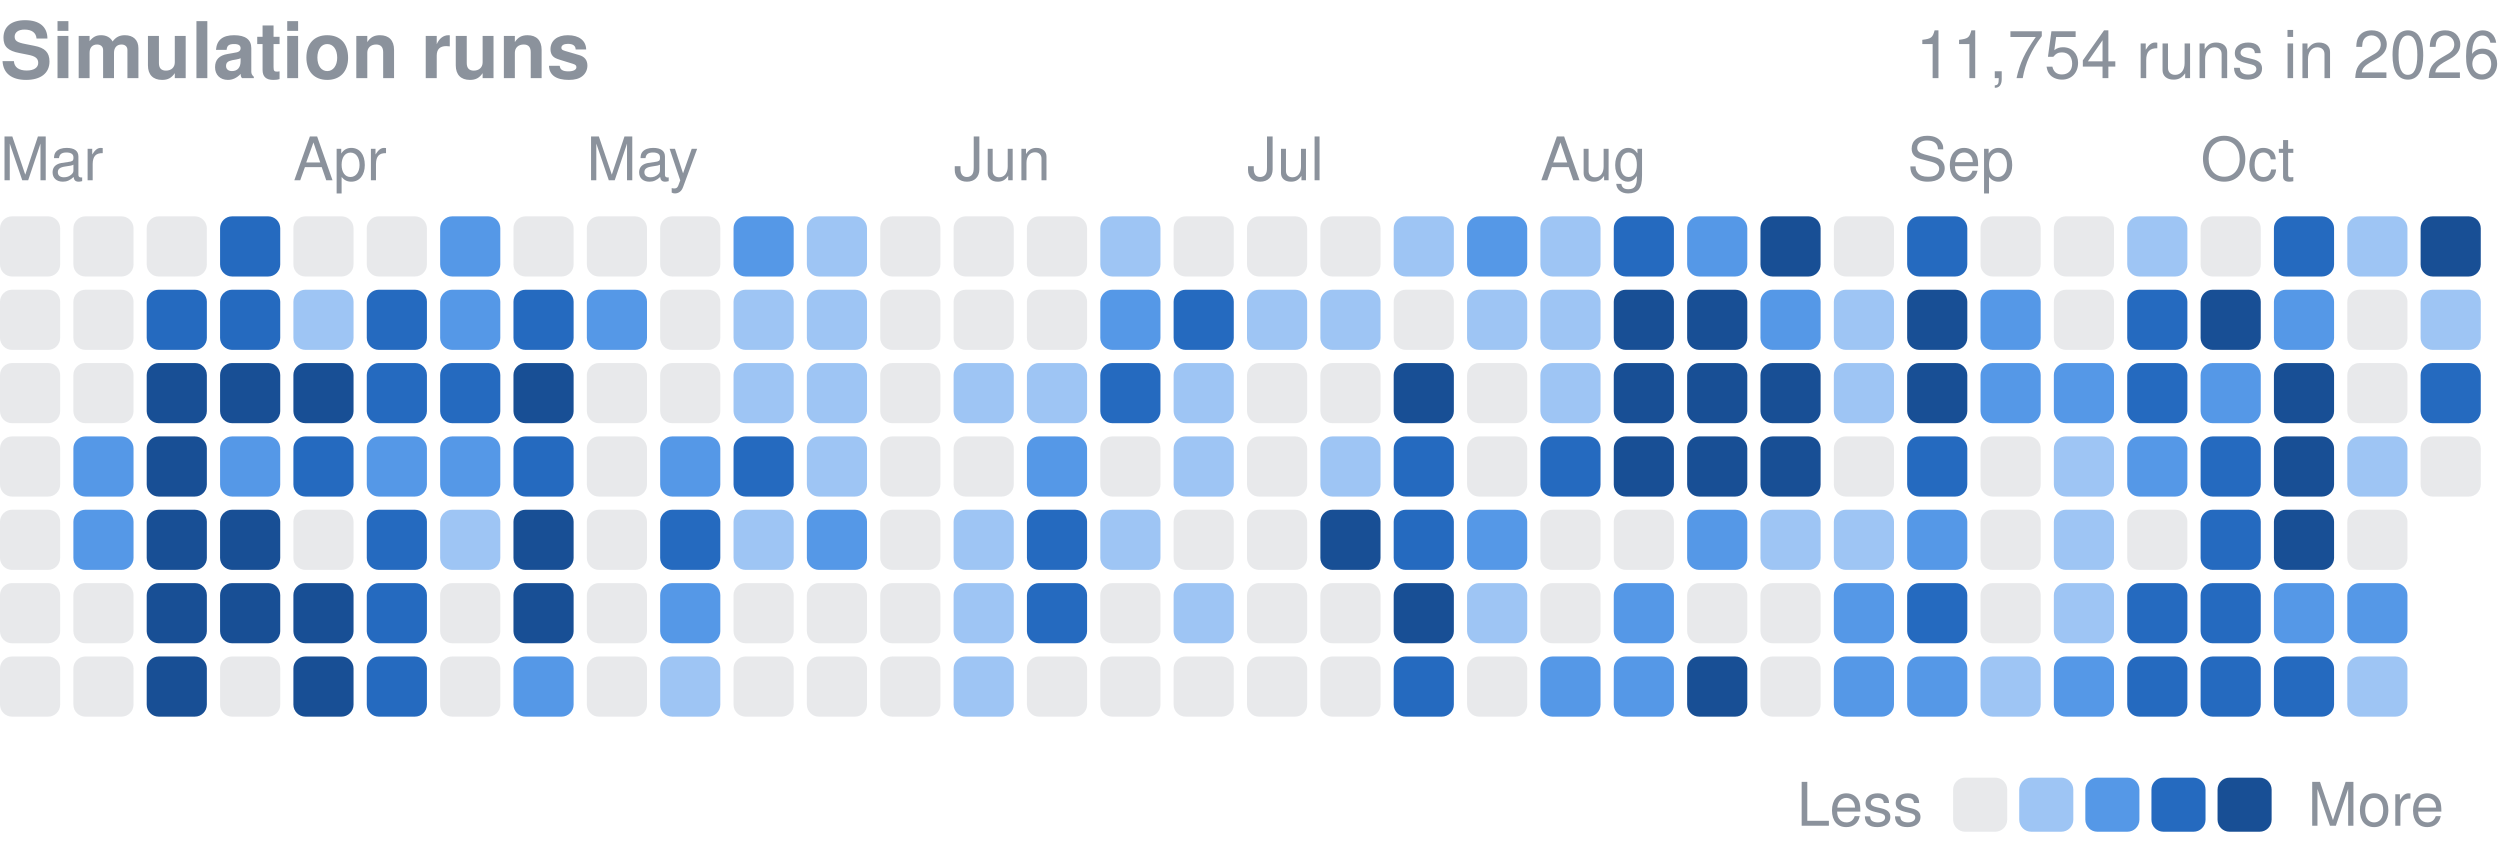
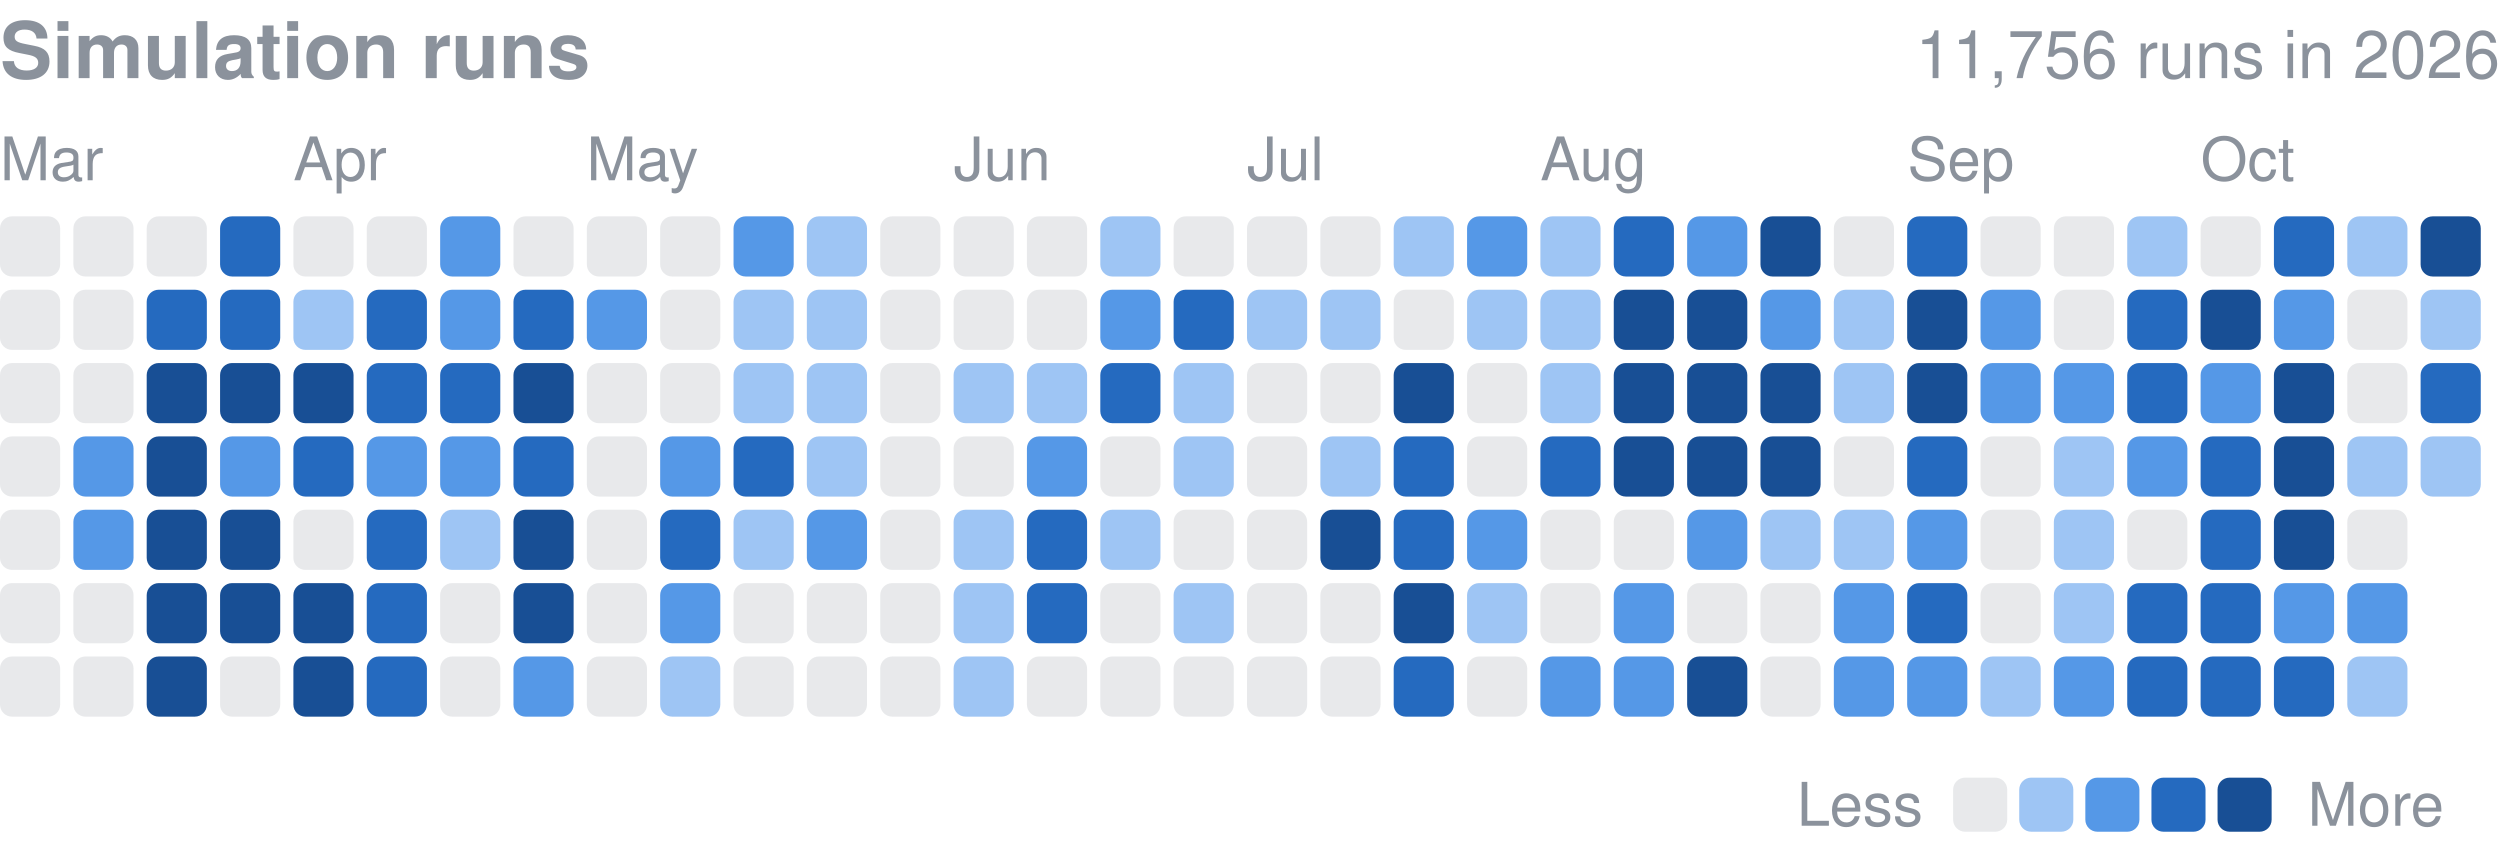
<svg xmlns="http://www.w3.org/2000/svg" width="416" height="143" viewBox="0 0 416 143" role="img" aria-label="Finished simulation runs per day in 2026">
  <style>text{font-family:-apple-system,BlinkMacSystemFont,"Segoe UI",Helvetica,Arial,sans-serif}</style>
  <text x="0" y="13" font-size="13" font-weight="600" fill="#8b929c">Simulation runs</text>
-   <text x="416" y="13" font-size="11" fill="#8b929c" text-anchor="end">11,754 runs in 2026</text>
+   <text x="416" y="13" font-size="11" fill="#8b929c" text-anchor="end">11,756 runs in 2026</text>
  <text x="0.0" y="30" font-size="10" fill="#8b929c">Mar</text>
  <text x="48.8" y="30" font-size="10" fill="#8b929c">Apr</text>
  <text x="97.6" y="30" font-size="10" fill="#8b929c">May</text>
  <text x="158.7" y="30" font-size="10" fill="#8b929c">Jun</text>
  <text x="207.5" y="30" font-size="10" fill="#8b929c">Jul</text>
  <text x="256.3" y="30" font-size="10" fill="#8b929c">Aug</text>
  <text x="317.4" y="30" font-size="10" fill="#8b929c">Sep</text>
  <text x="366.2" y="30" font-size="10" fill="#8b929c">Oct</text>
  <rect x="0.00" y="36.00" width="10.01" height="10.01" rx="2.0" fill="#8b929c" opacity="0.2" />
  <rect x="0.00" y="48.21" width="10.01" height="10.01" rx="2.0" fill="#8b929c" opacity="0.2" />
  <rect x="0.00" y="60.41" width="10.01" height="10.01" rx="2.0" fill="#8b929c" opacity="0.2" />
  <rect x="0.00" y="72.62" width="10.01" height="10.01" rx="2.0" fill="#8b929c" opacity="0.2" />
  <rect x="0.00" y="84.82" width="10.01" height="10.01" rx="2.0" fill="#8b929c" opacity="0.2" />
  <rect x="0.00" y="97.03" width="10.01" height="10.01" rx="2.0" fill="#8b929c" opacity="0.2" />
  <rect x="0.00" y="109.24" width="10.01" height="10.01" rx="2.0" fill="#8b929c" opacity="0.2" />
  <rect x="12.21" y="36.00" width="10.01" height="10.01" rx="2.0" fill="#8b929c" opacity="0.2" />
  <rect x="12.21" y="48.21" width="10.01" height="10.01" rx="2.0" fill="#8b929c" opacity="0.2" />
  <rect x="12.21" y="60.41" width="10.01" height="10.01" rx="2.0" fill="#8b929c" opacity="0.2" />
  <rect x="12.21" y="72.62" width="10.01" height="10.01" rx="2.0" fill="#5598e7" />
  <rect x="12.21" y="84.82" width="10.01" height="10.01" rx="2.0" fill="#5598e7" />
  <rect x="12.21" y="97.03" width="10.01" height="10.01" rx="2.0" fill="#8b929c" opacity="0.2" />
  <rect x="12.21" y="109.24" width="10.01" height="10.01" rx="2.0" fill="#8b929c" opacity="0.2" />
  <rect x="24.41" y="36.00" width="10.01" height="10.01" rx="2.0" fill="#8b929c" opacity="0.2" />
  <rect x="24.41" y="48.21" width="10.01" height="10.01" rx="2.0" fill="#256abf" />
  <rect x="24.41" y="60.41" width="10.01" height="10.01" rx="2.0" fill="#184f95" />
  <rect x="24.41" y="72.62" width="10.01" height="10.01" rx="2.0" fill="#184f95" />
  <rect x="24.41" y="84.82" width="10.01" height="10.01" rx="2.0" fill="#184f95" />
  <rect x="24.41" y="97.03" width="10.01" height="10.01" rx="2.0" fill="#184f95" />
  <rect x="24.41" y="109.24" width="10.01" height="10.01" rx="2.0" fill="#184f95" />
  <rect x="36.62" y="36.00" width="10.01" height="10.01" rx="2.0" fill="#256abf" />
  <rect x="36.62" y="48.21" width="10.01" height="10.01" rx="2.0" fill="#256abf" />
  <rect x="36.62" y="60.41" width="10.01" height="10.01" rx="2.0" fill="#184f95" />
  <rect x="36.62" y="72.62" width="10.01" height="10.01" rx="2.0" fill="#5598e7" />
  <rect x="36.62" y="84.82" width="10.01" height="10.01" rx="2.0" fill="#184f95" />
  <rect x="36.62" y="97.03" width="10.01" height="10.01" rx="2.0" fill="#184f95" />
  <rect x="36.62" y="109.24" width="10.01" height="10.01" rx="2.0" fill="#8b929c" opacity="0.2" />
  <rect x="48.82" y="36.00" width="10.01" height="10.01" rx="2.0" fill="#8b929c" opacity="0.2" />
  <rect x="48.82" y="48.21" width="10.01" height="10.01" rx="2.0" fill="#9ec5f4" />
  <rect x="48.82" y="60.41" width="10.01" height="10.01" rx="2.0" fill="#184f95" />
  <rect x="48.82" y="72.62" width="10.01" height="10.01" rx="2.0" fill="#256abf" />
  <rect x="48.82" y="84.82" width="10.01" height="10.01" rx="2.0" fill="#8b929c" opacity="0.2" />
  <rect x="48.82" y="97.03" width="10.01" height="10.01" rx="2.0" fill="#184f95" />
  <rect x="48.82" y="109.24" width="10.01" height="10.01" rx="2.0" fill="#184f95" />
  <rect x="61.03" y="36.00" width="10.01" height="10.01" rx="2.0" fill="#8b929c" opacity="0.2" />
  <rect x="61.03" y="48.21" width="10.01" height="10.01" rx="2.0" fill="#256abf" />
  <rect x="61.03" y="60.41" width="10.01" height="10.01" rx="2.0" fill="#256abf" />
  <rect x="61.03" y="72.62" width="10.01" height="10.01" rx="2.0" fill="#5598e7" />
  <rect x="61.03" y="84.82" width="10.01" height="10.01" rx="2.0" fill="#256abf" />
  <rect x="61.03" y="97.03" width="10.01" height="10.01" rx="2.0" fill="#256abf" />
  <rect x="61.03" y="109.24" width="10.01" height="10.01" rx="2.0" fill="#256abf" />
  <rect x="73.24" y="36.00" width="10.01" height="10.01" rx="2.0" fill="#5598e7" />
  <rect x="73.24" y="48.21" width="10.01" height="10.01" rx="2.0" fill="#5598e7" />
  <rect x="73.24" y="60.41" width="10.01" height="10.01" rx="2.0" fill="#256abf" />
  <rect x="73.24" y="72.62" width="10.01" height="10.01" rx="2.0" fill="#5598e7" />
  <rect x="73.24" y="84.82" width="10.01" height="10.01" rx="2.0" fill="#9ec5f4" />
  <rect x="73.24" y="97.03" width="10.01" height="10.01" rx="2.0" fill="#8b929c" opacity="0.2" />
  <rect x="73.24" y="109.24" width="10.01" height="10.01" rx="2.0" fill="#8b929c" opacity="0.2" />
  <rect x="85.44" y="36.00" width="10.01" height="10.01" rx="2.0" fill="#8b929c" opacity="0.2" />
  <rect x="85.44" y="48.21" width="10.01" height="10.01" rx="2.0" fill="#256abf" />
  <rect x="85.44" y="60.41" width="10.01" height="10.01" rx="2.0" fill="#184f95" />
  <rect x="85.44" y="72.62" width="10.01" height="10.01" rx="2.0" fill="#256abf" />
  <rect x="85.44" y="84.82" width="10.01" height="10.01" rx="2.0" fill="#184f95" />
  <rect x="85.44" y="97.03" width="10.01" height="10.01" rx="2.0" fill="#184f95" />
  <rect x="85.44" y="109.24" width="10.01" height="10.01" rx="2.0" fill="#5598e7" />
  <rect x="97.65" y="36.00" width="10.01" height="10.01" rx="2.0" fill="#8b929c" opacity="0.2" />
  <rect x="97.65" y="48.21" width="10.01" height="10.01" rx="2.0" fill="#5598e7" />
  <rect x="97.65" y="60.41" width="10.01" height="10.01" rx="2.0" fill="#8b929c" opacity="0.2" />
  <rect x="97.65" y="72.62" width="10.01" height="10.01" rx="2.0" fill="#8b929c" opacity="0.2" />
  <rect x="97.65" y="84.82" width="10.01" height="10.01" rx="2.0" fill="#8b929c" opacity="0.2" />
  <rect x="97.65" y="97.03" width="10.01" height="10.01" rx="2.0" fill="#8b929c" opacity="0.2" />
  <rect x="97.65" y="109.24" width="10.01" height="10.01" rx="2.0" fill="#8b929c" opacity="0.2" />
  <rect x="109.85" y="36.00" width="10.01" height="10.01" rx="2.0" fill="#8b929c" opacity="0.2" />
  <rect x="109.85" y="48.21" width="10.01" height="10.01" rx="2.0" fill="#8b929c" opacity="0.2" />
  <rect x="109.85" y="60.41" width="10.01" height="10.01" rx="2.0" fill="#8b929c" opacity="0.2" />
  <rect x="109.85" y="72.62" width="10.01" height="10.01" rx="2.0" fill="#5598e7" />
  <rect x="109.85" y="84.82" width="10.01" height="10.01" rx="2.0" fill="#256abf" />
  <rect x="109.85" y="97.03" width="10.01" height="10.01" rx="2.0" fill="#5598e7" />
  <rect x="109.85" y="109.24" width="10.01" height="10.01" rx="2.0" fill="#9ec5f4" />
  <rect x="122.06" y="36.00" width="10.01" height="10.01" rx="2.0" fill="#5598e7" />
  <rect x="122.06" y="48.21" width="10.01" height="10.01" rx="2.0" fill="#9ec5f4" />
  <rect x="122.06" y="60.41" width="10.01" height="10.01" rx="2.0" fill="#9ec5f4" />
  <rect x="122.06" y="72.62" width="10.01" height="10.01" rx="2.0" fill="#256abf" />
  <rect x="122.06" y="84.82" width="10.01" height="10.01" rx="2.0" fill="#9ec5f4" />
  <rect x="122.06" y="97.03" width="10.01" height="10.01" rx="2.0" fill="#8b929c" opacity="0.2" />
  <rect x="122.06" y="109.24" width="10.01" height="10.01" rx="2.0" fill="#8b929c" opacity="0.2" />
  <rect x="134.26" y="36.00" width="10.01" height="10.01" rx="2.0" fill="#9ec5f4" />
  <rect x="134.26" y="48.21" width="10.01" height="10.01" rx="2.0" fill="#9ec5f4" />
  <rect x="134.26" y="60.41" width="10.01" height="10.01" rx="2.0" fill="#9ec5f4" />
  <rect x="134.26" y="72.62" width="10.01" height="10.01" rx="2.0" fill="#9ec5f4" />
  <rect x="134.26" y="84.82" width="10.01" height="10.01" rx="2.0" fill="#5598e7" />
  <rect x="134.26" y="97.03" width="10.01" height="10.01" rx="2.0" fill="#8b929c" opacity="0.2" />
  <rect x="134.26" y="109.24" width="10.01" height="10.01" rx="2.0" fill="#8b929c" opacity="0.2" />
  <rect x="146.47" y="36.00" width="10.01" height="10.01" rx="2.0" fill="#8b929c" opacity="0.2" />
  <rect x="146.47" y="48.21" width="10.01" height="10.01" rx="2.0" fill="#8b929c" opacity="0.2" />
  <rect x="146.47" y="60.41" width="10.01" height="10.01" rx="2.0" fill="#8b929c" opacity="0.2" />
  <rect x="146.47" y="72.62" width="10.01" height="10.01" rx="2.0" fill="#8b929c" opacity="0.2" />
  <rect x="146.47" y="84.82" width="10.01" height="10.01" rx="2.0" fill="#8b929c" opacity="0.2" />
  <rect x="146.47" y="97.03" width="10.01" height="10.01" rx="2.0" fill="#8b929c" opacity="0.2" />
  <rect x="146.47" y="109.24" width="10.01" height="10.01" rx="2.0" fill="#8b929c" opacity="0.2" />
  <rect x="158.68" y="36.00" width="10.01" height="10.01" rx="2.0" fill="#8b929c" opacity="0.2" />
  <rect x="158.68" y="48.21" width="10.01" height="10.01" rx="2.0" fill="#8b929c" opacity="0.2" />
  <rect x="158.68" y="60.41" width="10.01" height="10.01" rx="2.0" fill="#9ec5f4" />
  <rect x="158.68" y="72.62" width="10.01" height="10.01" rx="2.0" fill="#8b929c" opacity="0.2" />
  <rect x="158.68" y="84.82" width="10.01" height="10.01" rx="2.0" fill="#9ec5f4" />
  <rect x="158.68" y="97.03" width="10.01" height="10.01" rx="2.0" fill="#9ec5f4" />
  <rect x="158.68" y="109.24" width="10.01" height="10.01" rx="2.0" fill="#9ec5f4" />
  <rect x="170.88" y="36.00" width="10.01" height="10.01" rx="2.0" fill="#8b929c" opacity="0.2" />
  <rect x="170.88" y="48.21" width="10.01" height="10.01" rx="2.0" fill="#8b929c" opacity="0.2" />
  <rect x="170.88" y="60.41" width="10.01" height="10.01" rx="2.0" fill="#9ec5f4" />
  <rect x="170.88" y="72.62" width="10.01" height="10.01" rx="2.0" fill="#5598e7" />
  <rect x="170.88" y="84.82" width="10.01" height="10.01" rx="2.0" fill="#256abf" />
  <rect x="170.88" y="97.03" width="10.01" height="10.01" rx="2.0" fill="#256abf" />
  <rect x="170.88" y="109.24" width="10.01" height="10.01" rx="2.0" fill="#8b929c" opacity="0.2" />
  <rect x="183.09" y="36.00" width="10.01" height="10.01" rx="2.0" fill="#9ec5f4" />
  <rect x="183.09" y="48.21" width="10.01" height="10.01" rx="2.0" fill="#5598e7" />
  <rect x="183.09" y="60.41" width="10.01" height="10.01" rx="2.0" fill="#256abf" />
  <rect x="183.09" y="72.62" width="10.01" height="10.01" rx="2.0" fill="#8b929c" opacity="0.2" />
  <rect x="183.09" y="84.82" width="10.01" height="10.01" rx="2.0" fill="#9ec5f4" />
  <rect x="183.09" y="97.03" width="10.01" height="10.01" rx="2.0" fill="#8b929c" opacity="0.2" />
  <rect x="183.09" y="109.24" width="10.01" height="10.01" rx="2.0" fill="#8b929c" opacity="0.2" />
  <rect x="195.29" y="36.00" width="10.01" height="10.01" rx="2.0" fill="#8b929c" opacity="0.2" />
  <rect x="195.29" y="48.21" width="10.01" height="10.01" rx="2.0" fill="#256abf" />
  <rect x="195.29" y="60.41" width="10.01" height="10.01" rx="2.0" fill="#9ec5f4" />
  <rect x="195.29" y="72.62" width="10.01" height="10.01" rx="2.0" fill="#9ec5f4" />
  <rect x="195.29" y="84.82" width="10.01" height="10.01" rx="2.0" fill="#8b929c" opacity="0.2" />
  <rect x="195.29" y="97.03" width="10.01" height="10.01" rx="2.0" fill="#9ec5f4" />
  <rect x="195.29" y="109.24" width="10.01" height="10.01" rx="2.0" fill="#8b929c" opacity="0.2" />
  <rect x="207.50" y="36.00" width="10.01" height="10.01" rx="2.0" fill="#8b929c" opacity="0.2" />
  <rect x="207.50" y="48.21" width="10.01" height="10.01" rx="2.0" fill="#9ec5f4" />
  <rect x="207.50" y="60.41" width="10.01" height="10.01" rx="2.0" fill="#8b929c" opacity="0.2" />
  <rect x="207.50" y="72.62" width="10.01" height="10.01" rx="2.0" fill="#8b929c" opacity="0.2" />
  <rect x="207.50" y="84.82" width="10.01" height="10.01" rx="2.0" fill="#8b929c" opacity="0.2" />
  <rect x="207.50" y="97.03" width="10.01" height="10.01" rx="2.0" fill="#8b929c" opacity="0.2" />
  <rect x="207.50" y="109.24" width="10.01" height="10.01" rx="2.0" fill="#8b929c" opacity="0.2" />
  <rect x="219.71" y="36.00" width="10.01" height="10.01" rx="2.0" fill="#8b929c" opacity="0.2" />
  <rect x="219.71" y="48.21" width="10.01" height="10.01" rx="2.0" fill="#9ec5f4" />
  <rect x="219.71" y="60.41" width="10.01" height="10.01" rx="2.0" fill="#8b929c" opacity="0.2" />
  <rect x="219.71" y="72.62" width="10.01" height="10.01" rx="2.0" fill="#9ec5f4" />
  <rect x="219.71" y="84.82" width="10.01" height="10.01" rx="2.0" fill="#184f95" />
  <rect x="219.71" y="97.03" width="10.01" height="10.01" rx="2.0" fill="#8b929c" opacity="0.2" />
  <rect x="219.71" y="109.24" width="10.01" height="10.01" rx="2.0" fill="#8b929c" opacity="0.2" />
  <rect x="231.91" y="36.00" width="10.01" height="10.01" rx="2.0" fill="#9ec5f4" />
  <rect x="231.91" y="48.21" width="10.01" height="10.01" rx="2.0" fill="#8b929c" opacity="0.2" />
  <rect x="231.91" y="60.41" width="10.01" height="10.01" rx="2.0" fill="#184f95" />
  <rect x="231.91" y="72.62" width="10.01" height="10.01" rx="2.0" fill="#256abf" />
  <rect x="231.91" y="84.82" width="10.01" height="10.01" rx="2.0" fill="#256abf" />
  <rect x="231.91" y="97.03" width="10.01" height="10.01" rx="2.0" fill="#184f95" />
  <rect x="231.91" y="109.24" width="10.01" height="10.01" rx="2.0" fill="#256abf" />
  <rect x="244.12" y="36.00" width="10.01" height="10.01" rx="2.0" fill="#5598e7" />
  <rect x="244.12" y="48.21" width="10.01" height="10.01" rx="2.0" fill="#9ec5f4" />
  <rect x="244.12" y="60.41" width="10.01" height="10.01" rx="2.0" fill="#8b929c" opacity="0.2" />
  <rect x="244.12" y="72.62" width="10.01" height="10.01" rx="2.0" fill="#8b929c" opacity="0.2" />
  <rect x="244.12" y="84.82" width="10.01" height="10.01" rx="2.0" fill="#5598e7" />
  <rect x="244.12" y="97.03" width="10.01" height="10.01" rx="2.0" fill="#9ec5f4" />
  <rect x="244.12" y="109.24" width="10.01" height="10.01" rx="2.0" fill="#8b929c" opacity="0.2" />
  <rect x="256.32" y="36.00" width="10.01" height="10.01" rx="2.0" fill="#9ec5f4" />
  <rect x="256.32" y="48.21" width="10.01" height="10.01" rx="2.0" fill="#9ec5f4" />
  <rect x="256.32" y="60.41" width="10.01" height="10.01" rx="2.0" fill="#9ec5f4" />
  <rect x="256.32" y="72.62" width="10.01" height="10.01" rx="2.0" fill="#256abf" />
  <rect x="256.32" y="84.82" width="10.01" height="10.01" rx="2.0" fill="#8b929c" opacity="0.2" />
  <rect x="256.32" y="97.03" width="10.01" height="10.01" rx="2.0" fill="#8b929c" opacity="0.2" />
  <rect x="256.32" y="109.24" width="10.01" height="10.01" rx="2.0" fill="#5598e7" />
  <rect x="268.53" y="36.00" width="10.01" height="10.01" rx="2.0" fill="#256abf" />
  <rect x="268.53" y="48.21" width="10.01" height="10.01" rx="2.0" fill="#184f95" />
  <rect x="268.53" y="60.41" width="10.01" height="10.01" rx="2.0" fill="#184f95" />
  <rect x="268.53" y="72.62" width="10.01" height="10.01" rx="2.0" fill="#184f95" />
  <rect x="268.53" y="84.82" width="10.01" height="10.01" rx="2.0" fill="#8b929c" opacity="0.2" />
  <rect x="268.53" y="97.03" width="10.01" height="10.01" rx="2.0" fill="#5598e7" />
  <rect x="268.53" y="109.24" width="10.01" height="10.01" rx="2.0" fill="#5598e7" />
  <rect x="280.74" y="36.00" width="10.01" height="10.01" rx="2.0" fill="#5598e7" />
  <rect x="280.74" y="48.21" width="10.01" height="10.01" rx="2.0" fill="#184f95" />
  <rect x="280.74" y="60.41" width="10.01" height="10.01" rx="2.0" fill="#184f95" />
  <rect x="280.74" y="72.62" width="10.01" height="10.01" rx="2.0" fill="#184f95" />
  <rect x="280.74" y="84.82" width="10.01" height="10.01" rx="2.0" fill="#5598e7" />
  <rect x="280.74" y="97.03" width="10.01" height="10.01" rx="2.0" fill="#8b929c" opacity="0.2" />
  <rect x="280.74" y="109.24" width="10.01" height="10.01" rx="2.0" fill="#184f95" />
  <rect x="292.94" y="36.00" width="10.01" height="10.01" rx="2.0" fill="#184f95" />
  <rect x="292.94" y="48.21" width="10.01" height="10.01" rx="2.0" fill="#5598e7" />
  <rect x="292.94" y="60.41" width="10.01" height="10.01" rx="2.0" fill="#184f95" />
  <rect x="292.94" y="72.62" width="10.01" height="10.01" rx="2.0" fill="#184f95" />
  <rect x="292.94" y="84.82" width="10.01" height="10.01" rx="2.0" fill="#9ec5f4" />
  <rect x="292.94" y="97.03" width="10.01" height="10.01" rx="2.0" fill="#8b929c" opacity="0.2" />
  <rect x="292.94" y="109.24" width="10.01" height="10.01" rx="2.0" fill="#8b929c" opacity="0.2" />
  <rect x="305.15" y="36.00" width="10.01" height="10.01" rx="2.0" fill="#8b929c" opacity="0.2" />
  <rect x="305.15" y="48.21" width="10.01" height="10.01" rx="2.0" fill="#9ec5f4" />
  <rect x="305.15" y="60.41" width="10.01" height="10.01" rx="2.0" fill="#9ec5f4" />
  <rect x="305.15" y="72.62" width="10.01" height="10.01" rx="2.0" fill="#8b929c" opacity="0.2" />
  <rect x="305.15" y="84.82" width="10.01" height="10.01" rx="2.0" fill="#9ec5f4" />
  <rect x="305.15" y="97.03" width="10.01" height="10.01" rx="2.0" fill="#5598e7" />
  <rect x="305.15" y="109.24" width="10.01" height="10.01" rx="2.0" fill="#5598e7" />
  <rect x="317.35" y="36.00" width="10.01" height="10.01" rx="2.0" fill="#256abf" />
  <rect x="317.35" y="48.21" width="10.01" height="10.01" rx="2.0" fill="#184f95" />
  <rect x="317.35" y="60.41" width="10.01" height="10.01" rx="2.0" fill="#184f95" />
  <rect x="317.35" y="72.62" width="10.01" height="10.01" rx="2.0" fill="#256abf" />
  <rect x="317.35" y="84.82" width="10.01" height="10.01" rx="2.0" fill="#5598e7" />
  <rect x="317.35" y="97.03" width="10.01" height="10.01" rx="2.0" fill="#256abf" />
  <rect x="317.35" y="109.24" width="10.01" height="10.01" rx="2.0" fill="#5598e7" />
  <rect x="329.56" y="36.00" width="10.01" height="10.01" rx="2.0" fill="#8b929c" opacity="0.2" />
  <rect x="329.56" y="48.21" width="10.01" height="10.01" rx="2.0" fill="#5598e7" />
  <rect x="329.56" y="60.41" width="10.01" height="10.01" rx="2.0" fill="#5598e7" />
  <rect x="329.56" y="72.62" width="10.01" height="10.01" rx="2.0" fill="#8b929c" opacity="0.2" />
  <rect x="329.56" y="84.82" width="10.01" height="10.01" rx="2.0" fill="#8b929c" opacity="0.2" />
  <rect x="329.56" y="97.03" width="10.01" height="10.01" rx="2.0" fill="#8b929c" opacity="0.2" />
  <rect x="329.56" y="109.24" width="10.01" height="10.01" rx="2.0" fill="#9ec5f4" />
  <rect x="341.76" y="36.00" width="10.01" height="10.01" rx="2.0" fill="#8b929c" opacity="0.2" />
  <rect x="341.76" y="48.21" width="10.01" height="10.01" rx="2.0" fill="#8b929c" opacity="0.2" />
  <rect x="341.76" y="60.41" width="10.01" height="10.01" rx="2.0" fill="#5598e7" />
  <rect x="341.76" y="72.62" width="10.01" height="10.01" rx="2.0" fill="#9ec5f4" />
  <rect x="341.76" y="84.82" width="10.01" height="10.01" rx="2.0" fill="#9ec5f4" />
  <rect x="341.76" y="97.03" width="10.01" height="10.01" rx="2.0" fill="#9ec5f4" />
  <rect x="341.76" y="109.24" width="10.01" height="10.01" rx="2.0" fill="#5598e7" />
  <rect x="353.97" y="36.00" width="10.01" height="10.01" rx="2.0" fill="#9ec5f4" />
  <rect x="353.97" y="48.21" width="10.01" height="10.01" rx="2.0" fill="#256abf" />
  <rect x="353.97" y="60.41" width="10.01" height="10.01" rx="2.0" fill="#256abf" />
  <rect x="353.97" y="72.62" width="10.01" height="10.01" rx="2.0" fill="#5598e7" />
  <rect x="353.97" y="84.82" width="10.01" height="10.01" rx="2.0" fill="#8b929c" opacity="0.2" />
  <rect x="353.97" y="97.03" width="10.01" height="10.01" rx="2.0" fill="#256abf" />
  <rect x="353.97" y="109.24" width="10.01" height="10.01" rx="2.0" fill="#256abf" />
  <rect x="366.18" y="36.00" width="10.01" height="10.01" rx="2.0" fill="#8b929c" opacity="0.2" />
  <rect x="366.18" y="48.21" width="10.01" height="10.01" rx="2.0" fill="#184f95" />
  <rect x="366.18" y="60.41" width="10.01" height="10.01" rx="2.0" fill="#5598e7" />
  <rect x="366.18" y="72.62" width="10.01" height="10.01" rx="2.0" fill="#256abf" />
  <rect x="366.18" y="84.82" width="10.01" height="10.01" rx="2.0" fill="#256abf" />
  <rect x="366.18" y="97.03" width="10.01" height="10.01" rx="2.0" fill="#256abf" />
  <rect x="366.18" y="109.24" width="10.01" height="10.01" rx="2.0" fill="#256abf" />
  <rect x="378.38" y="36.00" width="10.01" height="10.01" rx="2.0" fill="#256abf" />
  <rect x="378.38" y="48.21" width="10.01" height="10.01" rx="2.0" fill="#5598e7" />
  <rect x="378.38" y="60.41" width="10.01" height="10.01" rx="2.0" fill="#184f95" />
  <rect x="378.38" y="72.62" width="10.01" height="10.01" rx="2.0" fill="#184f95" />
  <rect x="378.38" y="84.82" width="10.01" height="10.01" rx="2.0" fill="#184f95" />
  <rect x="378.38" y="97.03" width="10.01" height="10.01" rx="2.0" fill="#5598e7" />
  <rect x="378.38" y="109.24" width="10.01" height="10.01" rx="2.0" fill="#256abf" />
  <rect x="390.59" y="36.00" width="10.01" height="10.01" rx="2.0" fill="#9ec5f4" />
  <rect x="390.59" y="48.21" width="10.01" height="10.01" rx="2.0" fill="#8b929c" opacity="0.2" />
  <rect x="390.59" y="60.41" width="10.01" height="10.01" rx="2.0" fill="#8b929c" opacity="0.2" />
  <rect x="390.59" y="72.62" width="10.01" height="10.01" rx="2.0" fill="#9ec5f4" />
  <rect x="390.59" y="84.82" width="10.01" height="10.01" rx="2.0" fill="#8b929c" opacity="0.2" />
  <rect x="390.59" y="97.03" width="10.01" height="10.01" rx="2.0" fill="#5598e7" />
  <rect x="390.59" y="109.24" width="10.01" height="10.01" rx="2.0" fill="#9ec5f4" />
  <rect x="402.79" y="36.00" width="10.01" height="10.01" rx="2.0" fill="#184f95" />
  <rect x="402.79" y="48.21" width="10.01" height="10.01" rx="2.0" fill="#9ec5f4" />
  <rect x="402.79" y="60.41" width="10.01" height="10.01" rx="2.0" fill="#256abf" />
-   <rect x="402.79" y="72.62" width="10.01" height="10.01" rx="2.0" fill="#8b929c" opacity="0.2" />
+   <rect x="402.79" y="72.62" width="10.01" height="10.01" rx="2.0" fill="#9ec5f4" />
  <text x="299" y="137.4" font-size="10" fill="#8b929c">Less</text>
  <rect x="325" y="129.4" width="9" height="9" rx="2.0" fill="#8b929c" opacity="0.2" />
  <rect x="336.0" y="129.4" width="9" height="9" rx="2.0" fill="#9ec5f4" />
  <rect x="347.0" y="129.4" width="9" height="9" rx="2.0" fill="#5598e7" />
  <rect x="358.0" y="129.4" width="9" height="9" rx="2.0" fill="#256abf" />
  <rect x="369.0" y="129.4" width="9" height="9" rx="2.0" fill="#184f95" />
  <text x="384.0" y="137.4" font-size="10" fill="#8b929c">More</text>
</svg>
